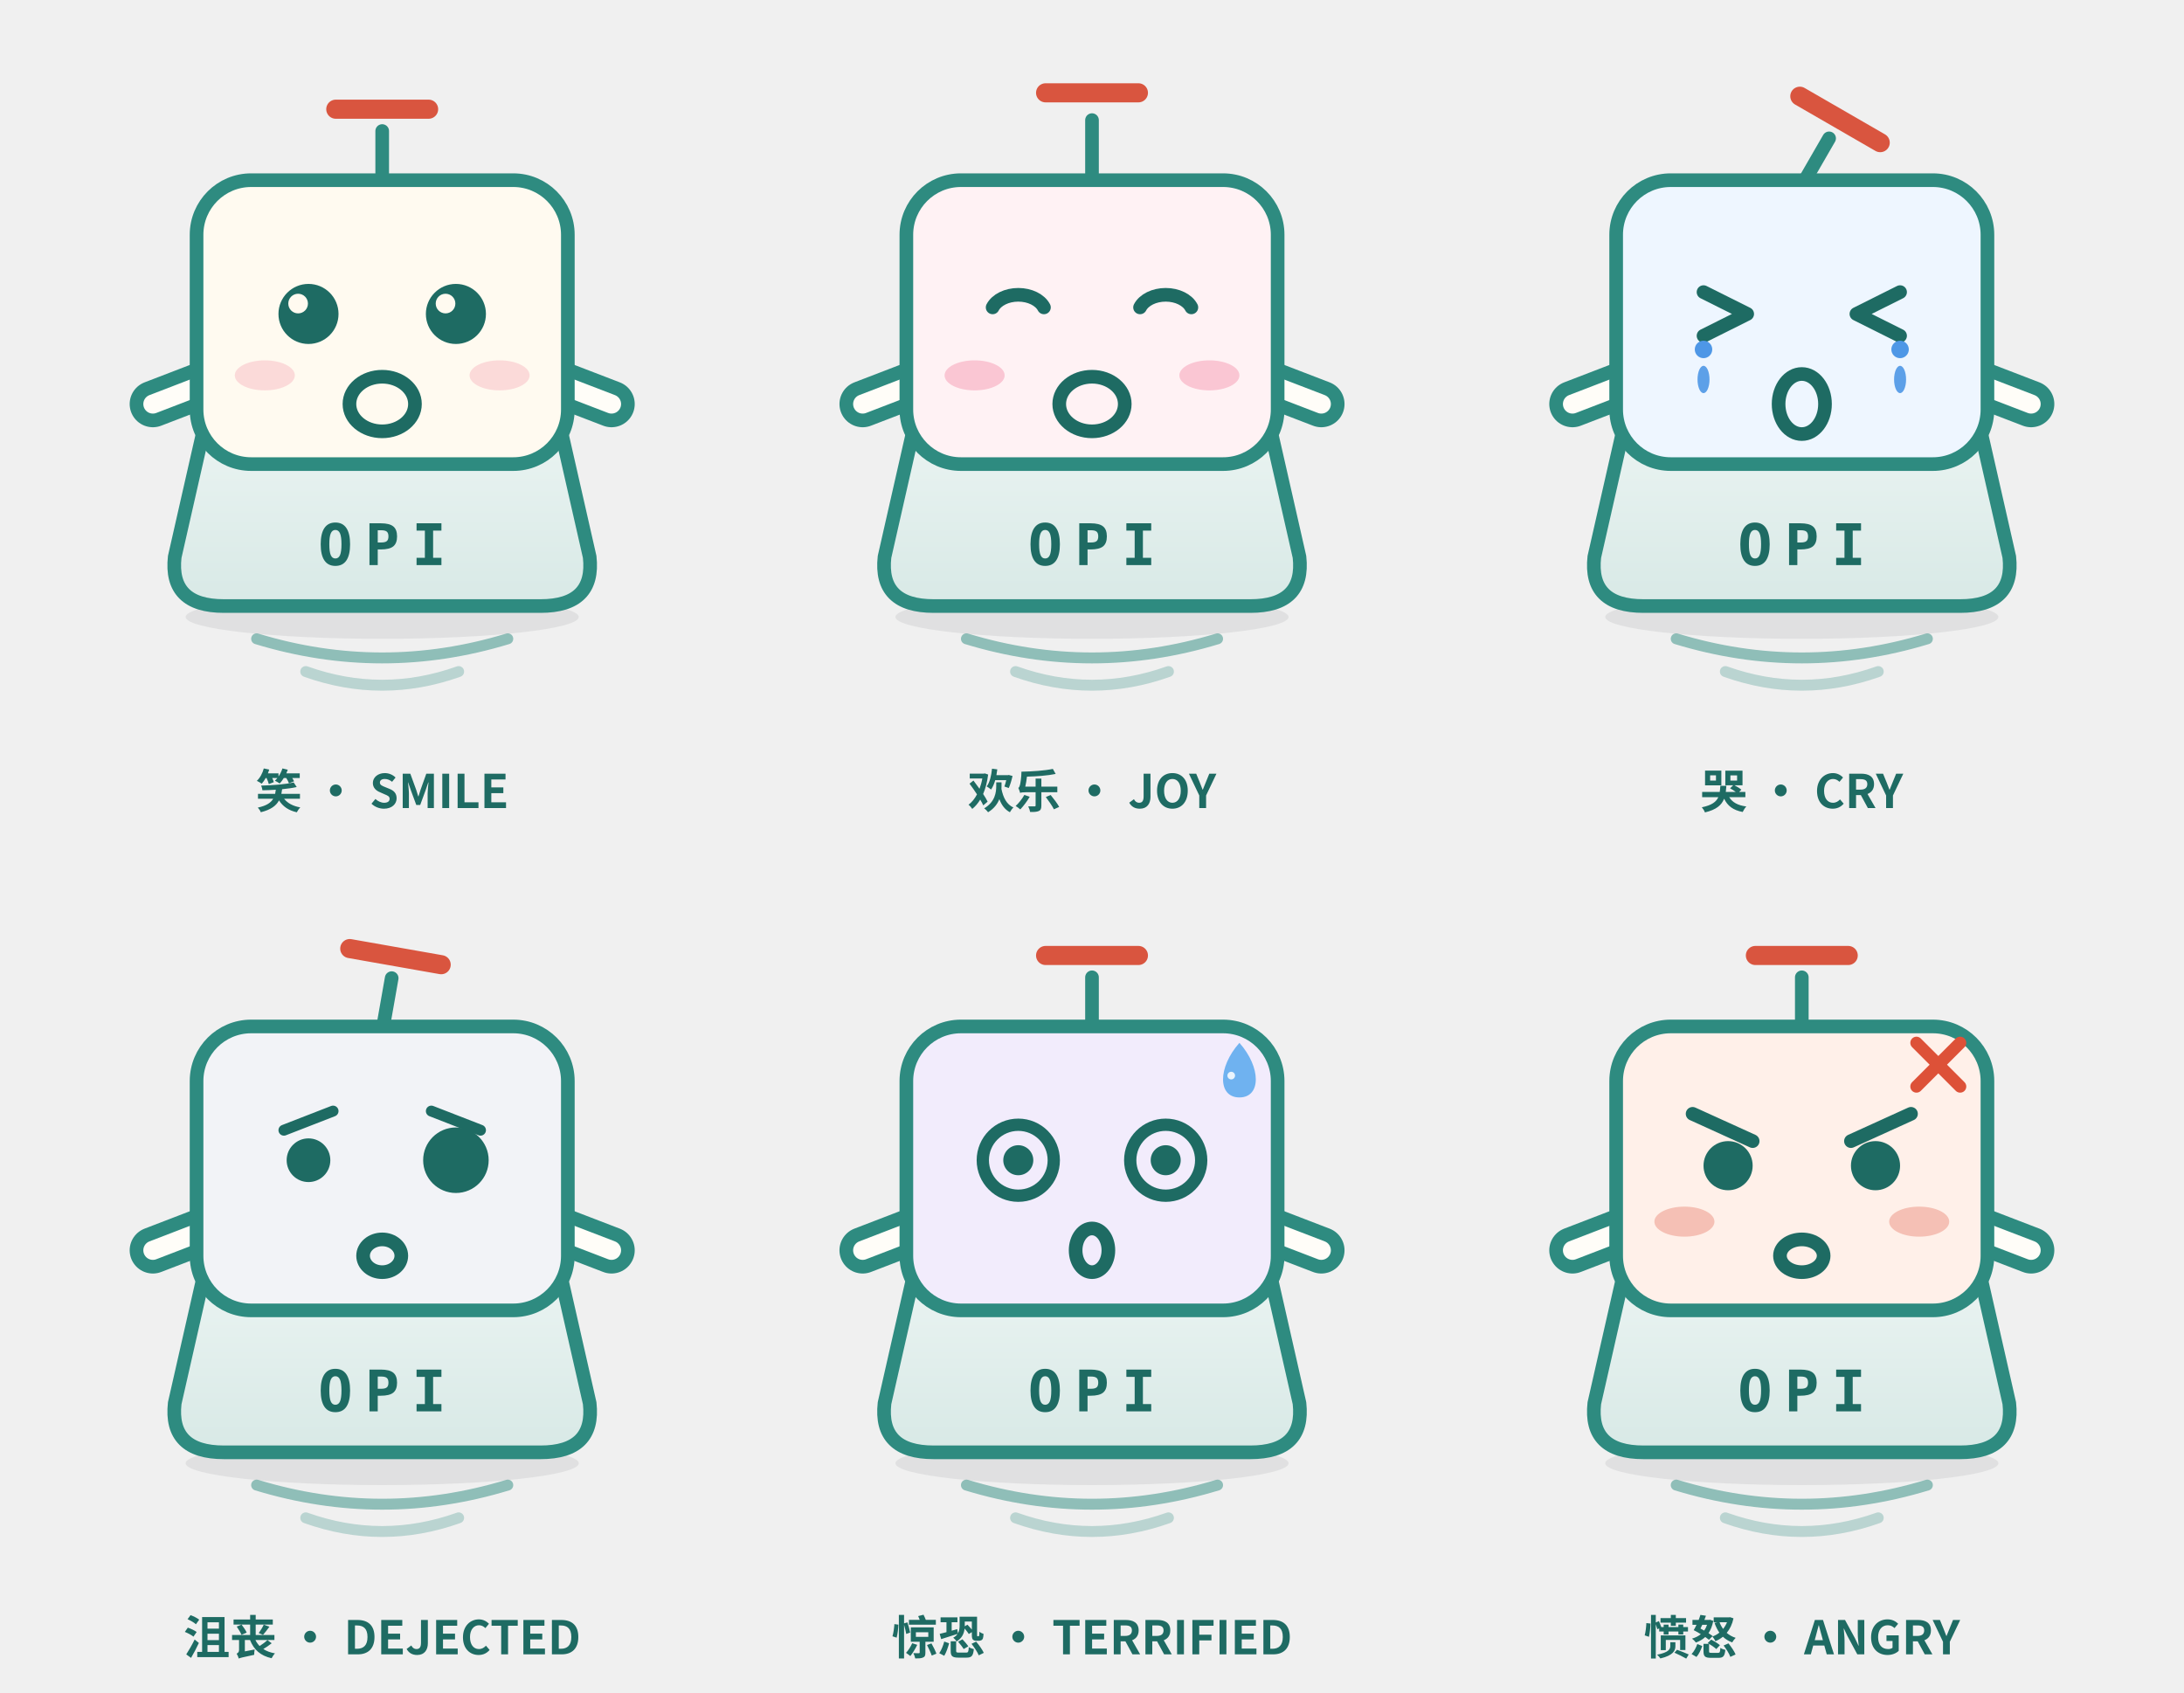
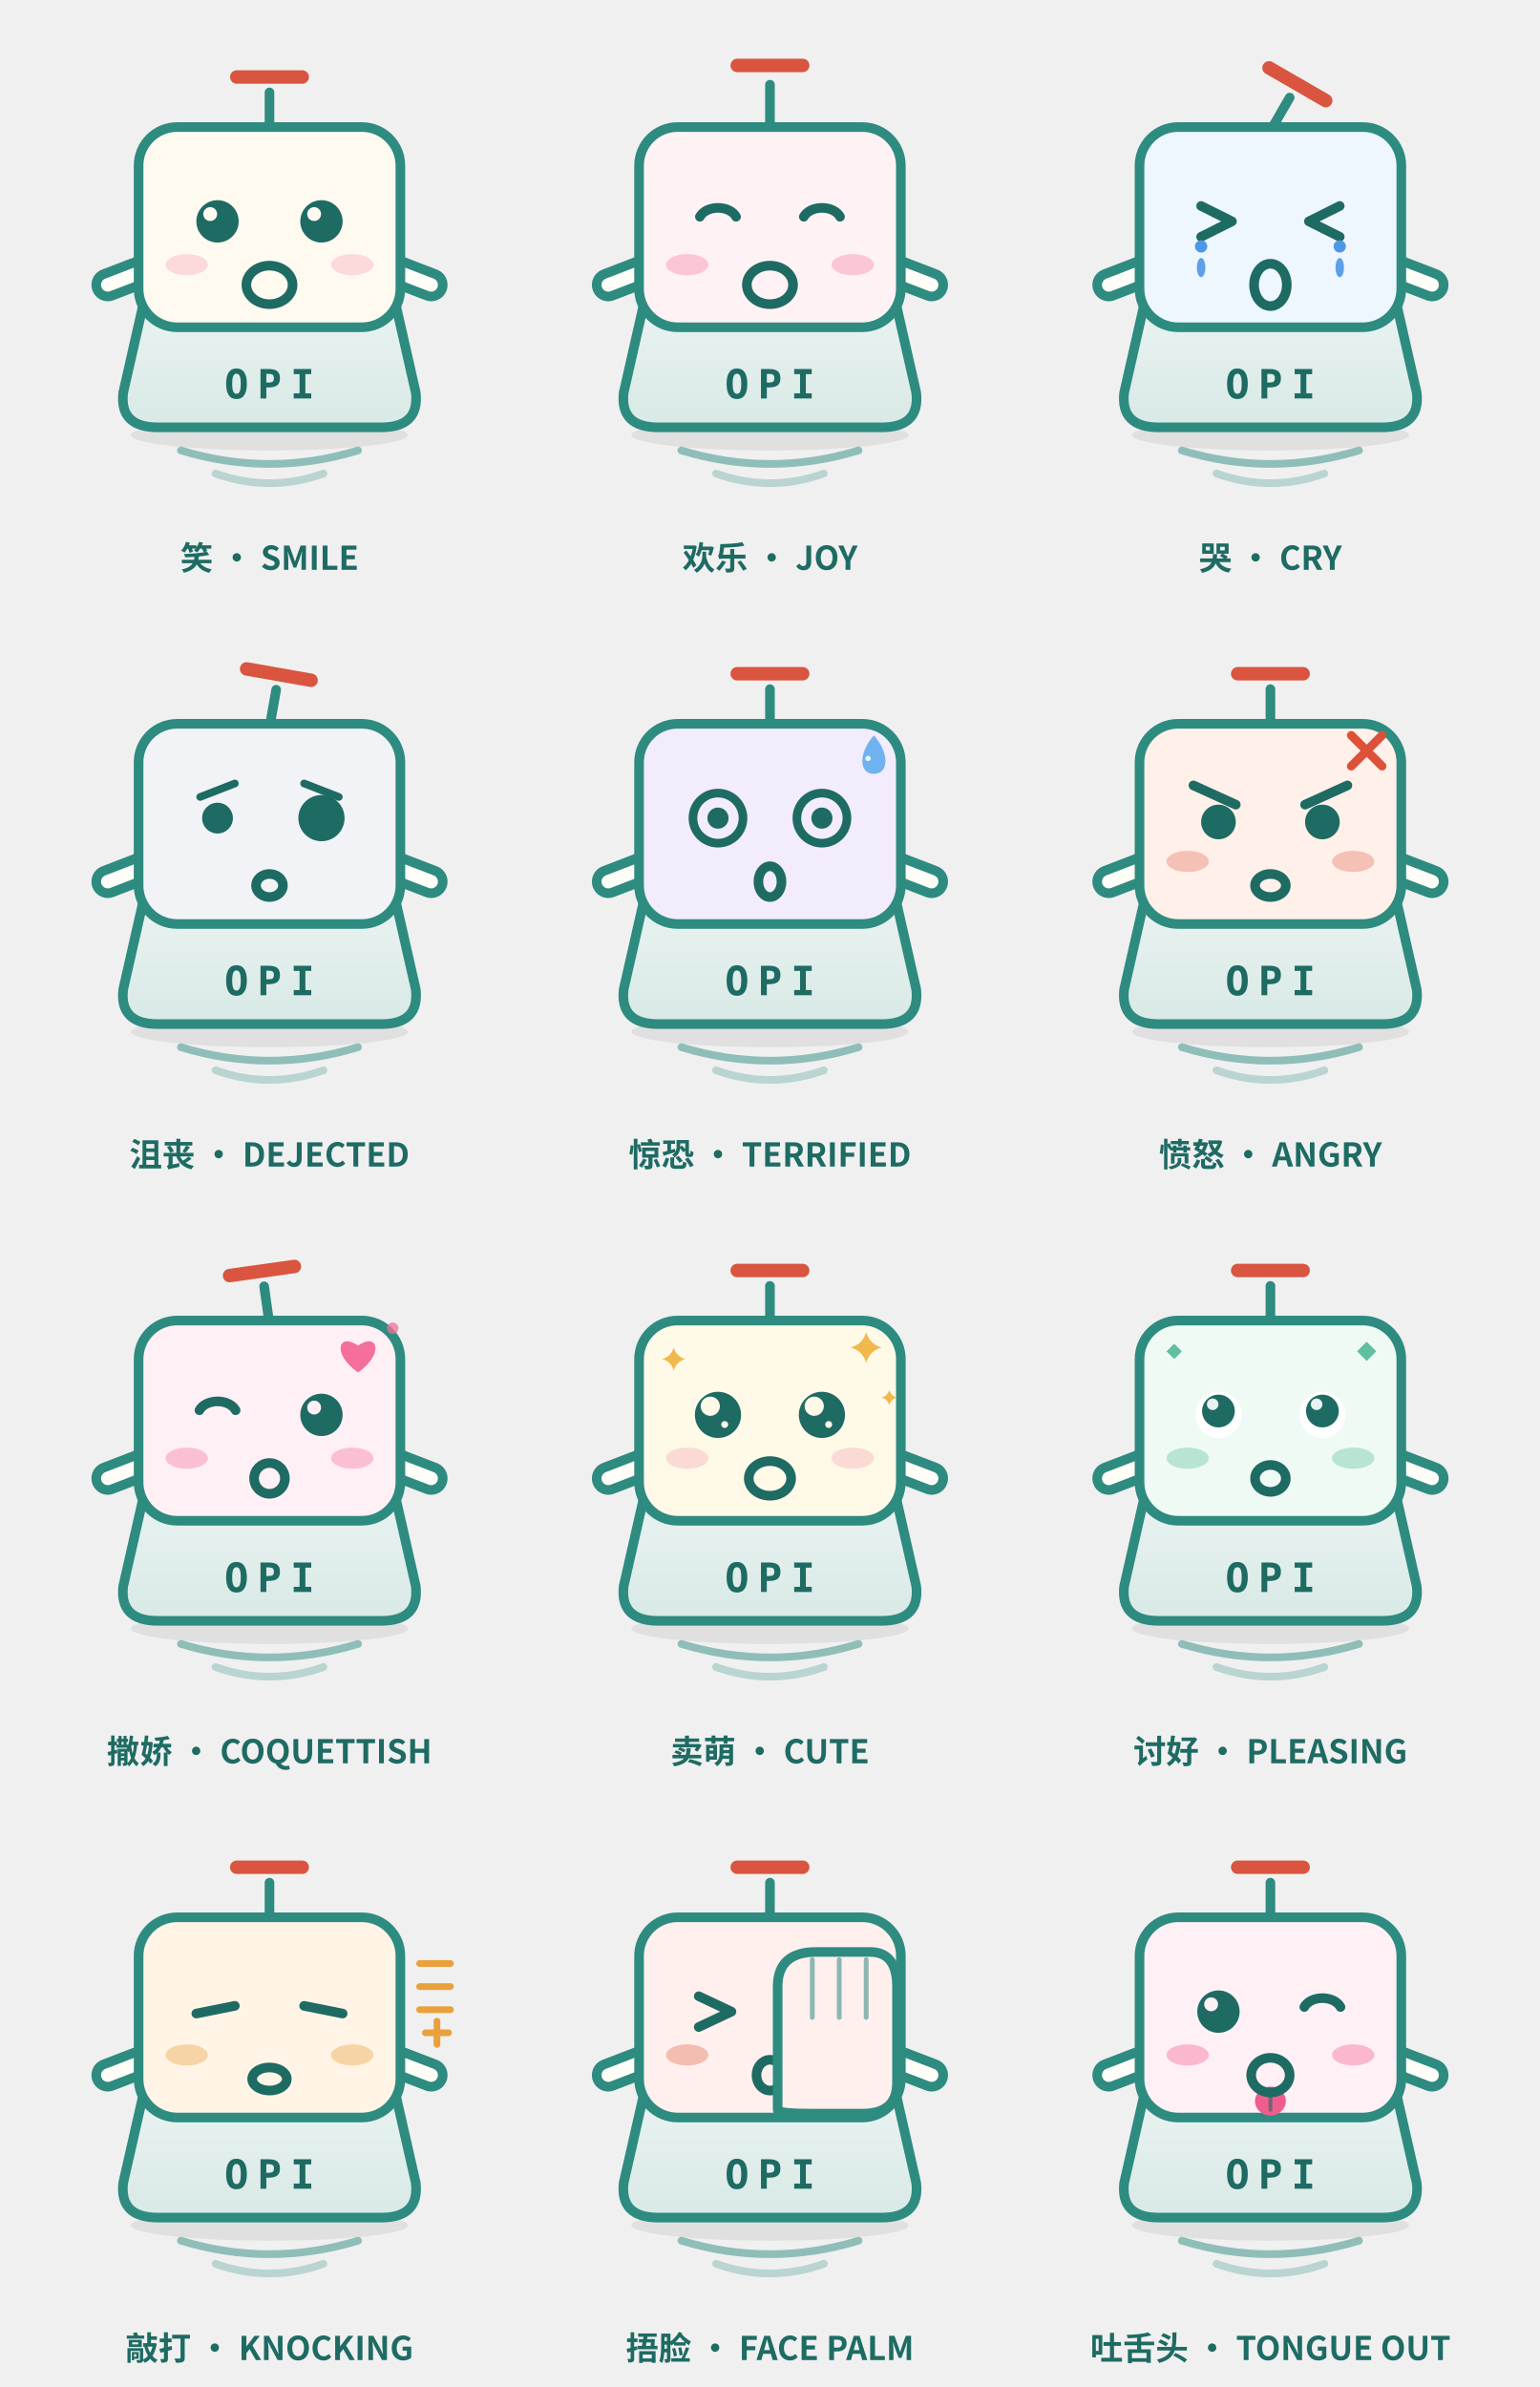
- <svg xmlns="http://www.w3.org/2000/svg" xmlns:xlink="http://www.w3.org/1999/xlink" viewBox="0 0 800 620" width="800" height="620" role="img" aria-labelledby="formsTitle formsDesc">
+ <svg xmlns="http://www.w3.org/2000/svg" xmlns:xlink="http://www.w3.org/1999/xlink" viewBox="0 0 800 1240" width="800" height="1240" role="img" aria-labelledby="formsTitle formsDesc">
  <defs>
    <linearGradient id="forms-skirt" x1="0" y1="0" x2="0" y2="1">
      <stop offset="0" stop-color="#E9F3F1" />
      <stop offset="1" stop-color="#D8E9E6" />
    </linearGradient>
    <g id="forms-back">
      <ellipse cx="120" cy="206" rx="72" ry="8" fill="#22272E" opacity="0.08" />
      <g stroke="#2E8B80" fill="none" stroke-linecap="round">
        <path d="M74 214 Q120 228 166 214" stroke-width="4" opacity="0.5" />
        <path d="M92 226 Q120 236 148 226" stroke-width="4" opacity="0.28" />
      </g>
      <g stroke-linecap="round" fill="none">
        <path d="M62 118 L36 128" stroke="#2E8B80" stroke-width="17" />
        <path d="M62 118 L36 128" stroke="#FFFDF8" stroke-width="7" />
        <path d="M178 118 L204 128" stroke="#2E8B80" stroke-width="17" />
        <path d="M178 118 L204 128" stroke="#FFFDF8" stroke-width="7" />
      </g>
      <path d="M54 140 L44 184 Q42 202 62 202 L178 202 Q198 202 196 184 L186 140 Z" fill="url(#forms-skirt)" stroke="#2E8B80" stroke-width="5" stroke-linejoin="round" />
      <text x="120" y="187" text-anchor="middle" fill="#1E6B63" font-family="ui-monospace, 'SF Mono', Menlo, Consolas, monospace" font-size="21" font-weight="700" letter-spacing="4.5">OPI</text>
    </g>
    <g id="forms-antenna">
      <path d="M120 52 L120 28" stroke="#2E8B80" stroke-width="5" stroke-linecap="round" />
      <path d="M103 20 L137 20" stroke="#D9553F" stroke-width="7" stroke-linecap="round" />
    </g>
    <g id="forms-antenna-up">
      <path d="M120 52 L120 24" stroke="#2E8B80" stroke-width="5" stroke-linecap="round" />
      <path d="M103 14 L137 14" stroke="#D9553F" stroke-width="7" stroke-linecap="round" />
    </g>
  </defs>
  <g font-family="'Noto Sans CJK SC', 'Source Han Sans SC', 'PingFang SC', 'Microsoft YaHei', sans-serif">
    <g transform="translate(20,20)">
      <use href="#forms-back" xlink:href="#forms-back" />
      <use href="#forms-antenna" xlink:href="#forms-antenna" />
      <rect x="52" y="46" width="136" height="104" rx="20" fill="#FFFAF0" stroke="#2E8B80" stroke-width="5" />
      <ellipse cx="77" cy="117.5" rx="11" ry="5.5" fill="#F5A6B4" opacity="0.38" />
      <ellipse cx="163" cy="117.5" rx="11" ry="5.5" fill="#F5A6B4" opacity="0.38" />
      <circle cx="93" cy="95" r="11" fill="#1E6B63" />
      <circle cx="147" cy="95" r="11" fill="#1E6B63" />
      <circle cx="89.2" cy="91.2" r="3.6" fill="#FFFAF0" />
      <circle cx="143.2" cy="91.2" r="3.6" fill="#FFFAF0" />
      <ellipse cx="120" cy="128" rx="12" ry="10" fill="none" stroke="#1E6B63" stroke-width="5" />
    </g>
    <text x="140" y="296" text-anchor="middle" font-size="17" font-weight="700" fill="#1E6B63">笑 · SMILE</text>
    <g transform="translate(280,20)">
      <use href="#forms-back" xlink:href="#forms-back" />
      <use href="#forms-antenna-up" xlink:href="#forms-antenna-up" />
      <rect x="52" y="46" width="136" height="104" rx="20" fill="#FFF2F4" stroke="#2E8B80" stroke-width="5" />
      <ellipse cx="77" cy="117.5" rx="11" ry="5.5" fill="#F27D9D" opacity="0.38" />
      <ellipse cx="163" cy="117.5" rx="11" ry="5.5" fill="#F27D9D" opacity="0.38" />
      <g stroke="#1E6B63" stroke-width="5" fill="none" stroke-linecap="round">
        <path d="M83.6 92.6 A 10 7 0 0 1 102.4 92.6" />
        <path d="M137.6 92.6 A 10 7 0 0 1 156.4 92.6" />
      </g>
      <ellipse cx="120" cy="128" rx="12" ry="10" fill="none" stroke="#1E6B63" stroke-width="5" />
    </g>
    <text x="400" y="296" text-anchor="middle" font-size="17" font-weight="700" fill="#1E6B63">欢乐 · JOY</text>
    <g transform="translate(540,20)">
      <use href="#forms-back" xlink:href="#forms-back" />
      <g transform="rotate(30 120 48)">
        <use href="#forms-antenna" xlink:href="#forms-antenna" />
      </g>
      <rect x="52" y="46" width="136" height="104" rx="20" fill="#EEF6FF" stroke="#2E8B80" stroke-width="5" />
      <g stroke="#1E6B63" stroke-width="5" fill="none" stroke-linecap="round">
        <path d="M84 87 L100 95 M84 103 L100 95" />
        <path d="M156 87 L140 95 M156 103 L140 95" />
      </g>
      <g fill="#4E97E6">
        <circle cx="84" cy="108" r="3.2" />
        <ellipse cx="84" cy="119" rx="2.2" ry="5" opacity="0.9" />
        <circle cx="156" cy="108" r="3.2" />
        <ellipse cx="156" cy="119" rx="2.2" ry="5" opacity="0.9" />
      </g>
      <ellipse cx="120" cy="128" rx="8.5" ry="11" fill="none" stroke="#1E6B63" stroke-width="5" />
    </g>
    <text x="660" y="296" text-anchor="middle" font-size="17" font-weight="700" fill="#1E6B63">哭 · CRY</text>
    <g transform="translate(20,330)">
      <use href="#forms-back" xlink:href="#forms-back" />
      <g transform="rotate(10 120 48)">
        <use href="#forms-antenna" xlink:href="#forms-antenna" />
      </g>
      <rect x="52" y="46" width="136" height="104" rx="20" fill="#F2F3F7" stroke="#2E8B80" stroke-width="5" />
      <g stroke="#1E6B63" stroke-width="4" fill="none" stroke-linecap="round">
        <path d="M84 84 L102 77" />
        <path d="M156 84 L138 77" />
      </g>
      <circle cx="93" cy="95" r="8" fill="#1E6B63" />
      <circle cx="147" cy="95" r="12" fill="#1E6B63" />
      <ellipse cx="120" cy="130" rx="7" ry="6" fill="none" stroke="#1E6B63" stroke-width="5" />
    </g>
    <text x="140" y="606" text-anchor="middle" font-size="17" font-weight="700" fill="#1E6B63">沮丧 · DEJECTED</text>
    <g transform="translate(280,330)">
      <use href="#forms-back" xlink:href="#forms-back" />
      <use href="#forms-antenna" xlink:href="#forms-antenna" />
      <rect x="52" y="46" width="136" height="104" rx="20" fill="#F2ECFC" stroke="#2E8B80" stroke-width="5" />
      <g fill="none" stroke="#1E6B63" stroke-width="4.5">
        <circle cx="93" cy="95" r="13" />
        <circle cx="147" cy="95" r="13" />
      </g>
      <circle cx="93" cy="95" r="5.5" fill="#1E6B63" />
      <circle cx="147" cy="95" r="5.5" fill="#1E6B63" />
      <path d="M174 52 C182 61 182 72 174 72 C166 72 166 61 174 52 Z" fill="#6FB2F0" />
      <circle cx="171" cy="64" r="1.4" fill="#FFFFFF" opacity="0.85" />
      <ellipse cx="120" cy="128" rx="6" ry="8" fill="none" stroke="#1E6B63" stroke-width="5" />
    </g>
    <text x="400" y="606" text-anchor="middle" font-size="17" font-weight="700" fill="#1E6B63">惊恐 · TERRIFIED</text>
    <g transform="translate(540,330)">
      <use href="#forms-back" xlink:href="#forms-back" />
      <use href="#forms-antenna" xlink:href="#forms-antenna" />
      <rect x="52" y="46" width="136" height="104" rx="20" fill="#FFF0E9" stroke="#2E8B80" stroke-width="5" />
      <ellipse cx="77" cy="117.5" rx="11" ry="5.5" fill="#DD5138" opacity="0.30" />
      <ellipse cx="163" cy="117.5" rx="11" ry="5.5" fill="#DD5138" opacity="0.30" />
      <circle cx="93" cy="97" r="9" fill="#1E6B63" />
      <circle cx="147" cy="97" r="9" fill="#1E6B63" />
      <g stroke="#1E6B63" stroke-width="5" fill="none" stroke-linecap="round">
        <path d="M80 78 L102 88" />
        <path d="M160 78 L138 88" />
      </g>
      <g stroke="#DD5138" stroke-width="4.5" fill="none" stroke-linecap="round">
        <path d="M162 52 L178 68" />
        <path d="M178 52 L162 68" />
      </g>
      <ellipse cx="120" cy="130" rx="8" ry="6" fill="none" stroke="#1E6B63" stroke-width="5" />
    </g>
    <text x="660" y="606" text-anchor="middle" font-size="17" font-weight="700" fill="#1E6B63">愤怒 · ANGRY</text>
+     <g transform="translate(20,640)">
+       <use href="#forms-back" xlink:href="#forms-back" />
+       <g transform="rotate(-8 120 48)">
+         <use href="#forms-antenna" xlink:href="#forms-antenna" />
+       </g>
+       <rect x="52" y="46" width="136" height="104" rx="20" fill="#FFF0F5" stroke="#2E8B80" stroke-width="5" />
+       <ellipse cx="77" cy="117.5" rx="11" ry="5.5" fill="#F46F9B" opacity="0.38" />
+       <ellipse cx="163" cy="117.5" rx="11" ry="5.5" fill="#F46F9B" opacity="0.38" />
+       <path d="M83.6 92.6 A 10 7 0 0 1 102.4 92.6" fill="none" stroke="#1E6B63" stroke-width="5" stroke-linecap="round" />
+       <circle cx="147" cy="95" r="11" fill="#1E6B63" />
+       <circle cx="143.2" cy="91.2" r="3.6" fill="#FFF0F5" />
+       <path d="M166 73 C152 63 156 52 166 59 C176 52 180 63 166 73 Z" fill="#F46F9B" />
+       <circle cx="184" cy="50" r="3" fill="#F46F9B" opacity="0.75" />
+       <ellipse cx="120" cy="128" rx="8" ry="8" fill="none" stroke="#1E6B63" stroke-width="5" />
+     </g>
+     <text x="140" y="916" text-anchor="middle" font-size="17" font-weight="700" fill="#1E6B63">撒娇 · COQUETTISH</text>
+     <g transform="translate(280,640)">
+       <use href="#forms-back" xlink:href="#forms-back" />
+       <use href="#forms-antenna" xlink:href="#forms-antenna" />
+       <rect x="52" y="46" width="136" height="104" rx="20" fill="#FFF9E8" stroke="#2E8B80" stroke-width="5" />
+       <ellipse cx="77" cy="117.5" rx="11" ry="5.5" fill="#F5A6B4" opacity="0.38" />
+       <ellipse cx="163" cy="117.5" rx="11" ry="5.5" fill="#F5A6B4" opacity="0.38" />
+       <circle cx="93" cy="95" r="12" fill="#1E6B63" />
+       <circle cx="147" cy="95" r="12" fill="#1E6B63" />
+       <circle cx="89" cy="90.5" r="5" fill="#FFF9E8" />
+       <circle cx="143" cy="90.5" r="5" fill="#FFF9E8" />
+       <circle cx="96.5" cy="100" r="1.8" fill="#FFF9E8" />
+       <circle cx="150.5" cy="100" r="1.8" fill="#FFF9E8" />
+       <g fill="#F2B84B">
+         <path d="M170 52 Q171.76 58.24 178 60 Q171.76 61.76 170 68 Q168.24 61.76 162 60 Q168.24 58.24 170 52 Z" />
+         <path d="M70 60 Q71.32 64.68 76 66 Q71.32 67.32 70 72 Q68.68 67.32 64 66 Q68.68 64.68 70 60 Z" />
+         <path d="M182 82 Q182.88 85.12 186 86 Q182.88 86.88 182 90 Q181.12 86.88 178 86 Q181.12 85.12 182 82 Z" />
+       </g>
+       <ellipse cx="120" cy="128" rx="11" ry="9" fill="none" stroke="#1E6B63" stroke-width="5" />
+     </g>
+     <text x="400" y="916" text-anchor="middle" font-size="17" font-weight="700" fill="#1E6B63">卖萌 · CUTE</text>
+     <g transform="translate(540,640)">
+       <use href="#forms-back" xlink:href="#forms-back" />
+       <use href="#forms-antenna" xlink:href="#forms-antenna" />
+       <rect x="52" y="46" width="136" height="104" rx="20" fill="#EFFAF5" stroke="#2E8B80" stroke-width="5" />
+       <ellipse cx="77" cy="117.5" rx="11" ry="5.5" fill="#5FBF9F" opacity="0.38" />
+       <ellipse cx="163" cy="117.5" rx="11" ry="5.5" fill="#5FBF9F" opacity="0.38" />
+       <circle cx="93" cy="95" r="12" fill="#FFFFFF" />
+       <circle cx="147" cy="95" r="12" fill="#FFFFFF" />
+       <circle cx="93" cy="93" r="8.5" fill="#1E6B63" />
+       <circle cx="147" cy="93" r="8.5" fill="#1E6B63" />
+       <circle cx="90" cy="89.5" r="3" fill="#FFFFFF" opacity="0.9" />
+       <circle cx="144" cy="89.5" r="3" fill="#FFFFFF" opacity="0.9" />
+       <g fill="#5FBF9F">
+         <path d="M170 57 L175 62 L170 67 L165 62 Z" />
+         <path d="M70 58 L74 62 L70 66 L66 62 Z" />
+       </g>
+       <ellipse cx="120" cy="128" rx="8" ry="7" fill="none" stroke="#1E6B63" stroke-width="5" />
+     </g>
+     <text x="660" y="916" text-anchor="middle" font-size="17" font-weight="700" fill="#1E6B63">讨好 · PLEASING</text>
+     <g transform="translate(20,950)">
+       <use href="#forms-back" xlink:href="#forms-back" />
+       <use href="#forms-antenna" xlink:href="#forms-antenna" />
+       <rect x="52" y="46" width="136" height="104" rx="20" fill="#FFF4E6" stroke="#2E8B80" stroke-width="5" />
+       <ellipse cx="77" cy="117.5" rx="11" ry="5.5" fill="#E8A13C" opacity="0.38" />
+       <ellipse cx="163" cy="117.5" rx="11" ry="5.5" fill="#E8A13C" opacity="0.38" />
+       <g stroke="#1E6B63" stroke-width="5" fill="none" stroke-linecap="round">
+         <path d="M82 96 L102 92" />
+         <path d="M138 92 L158 96" />
+       </g>
+       <g stroke="#E8A13C" stroke-width="3.5" fill="none" stroke-linecap="round">
+         <path d="M198 70 L214 70" />
+         <path d="M198 82 L214 82" />
+         <path d="M198 94 L214 94" />
+         <path d="M207 100 L207 112" />
+         <path d="M201 106 L213 106" />
+       </g>
+       <ellipse cx="120" cy="130" rx="9" ry="6" fill="none" stroke="#1E6B63" stroke-width="5" />
+     </g>
+     <text x="140" y="1226" text-anchor="middle" font-size="17" font-weight="700" fill="#1E6B63">敲打 · KNOCKING</text>
+     <g transform="translate(280,950)">
+       <use href="#forms-back" xlink:href="#forms-back" />
+       <use href="#forms-antenna" xlink:href="#forms-antenna" />
+       <rect x="52" y="46" width="136" height="104" rx="20" fill="#FFF0EE" stroke="#2E8B80" stroke-width="5" />
+       <ellipse cx="77" cy="117.5" rx="11" ry="5.5" fill="#E06A4E" opacity="0.38" />
+       <ellipse cx="163" cy="117.5" rx="11" ry="5.5" fill="#E06A4E" opacity="0.38" />
+       <g stroke="#1E6B63" stroke-width="5" fill="none" stroke-linecap="round">
+         <path d="M83 87 L100 95 M83 103 L100 95" />
+       </g>
+       <ellipse cx="120" cy="128" rx="7" ry="8" fill="none" stroke="#1E6B63" stroke-width="5" />
+       <path d="M124 146 L124 82 Q124 64 144 64 L172 64 Q186 64 186 82 L186 132                Q186 148 168 148 L142 148 Q124 148 124 146 Z" fill="#FFF0EE" stroke="#2E8B80" stroke-width="5" stroke-linejoin="round" />
+       <g stroke="#2E8B80" stroke-width="2.5" opacity="0.55" stroke-linecap="round">
+         <path d="M142 68 L142 98" />
+         <path d="M156 68 L156 98" />
+         <path d="M170 68 L170 98" />
+       </g>
+     </g>
+     <text x="400" y="1226" text-anchor="middle" font-size="17" font-weight="700" fill="#1E6B63">捂脸 · FACE PALM</text>
+     <g transform="translate(540,950)">
+       <use href="#forms-back" xlink:href="#forms-back" />
+       <use href="#forms-antenna" xlink:href="#forms-antenna" />
+       <rect x="52" y="46" width="136" height="104" rx="20" fill="#FFF0F6" stroke="#2E8B80" stroke-width="5" />
+       <ellipse cx="77" cy="117.5" rx="11" ry="5.5" fill="#EF5D8F" opacity="0.38" />
+       <ellipse cx="163" cy="117.5" rx="11" ry="5.5" fill="#EF5D8F" opacity="0.38" />
+       <circle cx="93" cy="95" r="11" fill="#1E6B63" />
+       <circle cx="89.2" cy="91.2" r="3.6" fill="#FFF0F6" />
+       <path d="M137.6 92.6 A 10 7 0 0 1 156.4 92.6" fill="none" stroke="#1E6B63" stroke-width="5" stroke-linecap="round" />
+       <ellipse cx="120" cy="141.5" rx="8" ry="7.5" fill="#EF5D8F" />
+       <path d="M120 138 L120 146" stroke="#1E6B63" stroke-width="2" opacity="0.6" stroke-linecap="round" />
+       <ellipse cx="120" cy="128" rx="10" ry="9" fill="none" stroke="#1E6B63" stroke-width="5" />
+     </g>
+     <text x="660" y="1226" text-anchor="middle" font-size="17" font-weight="700" fill="#1E6B63">吐舌头 · TONGUE OUT</text>
  </g>
</svg>
